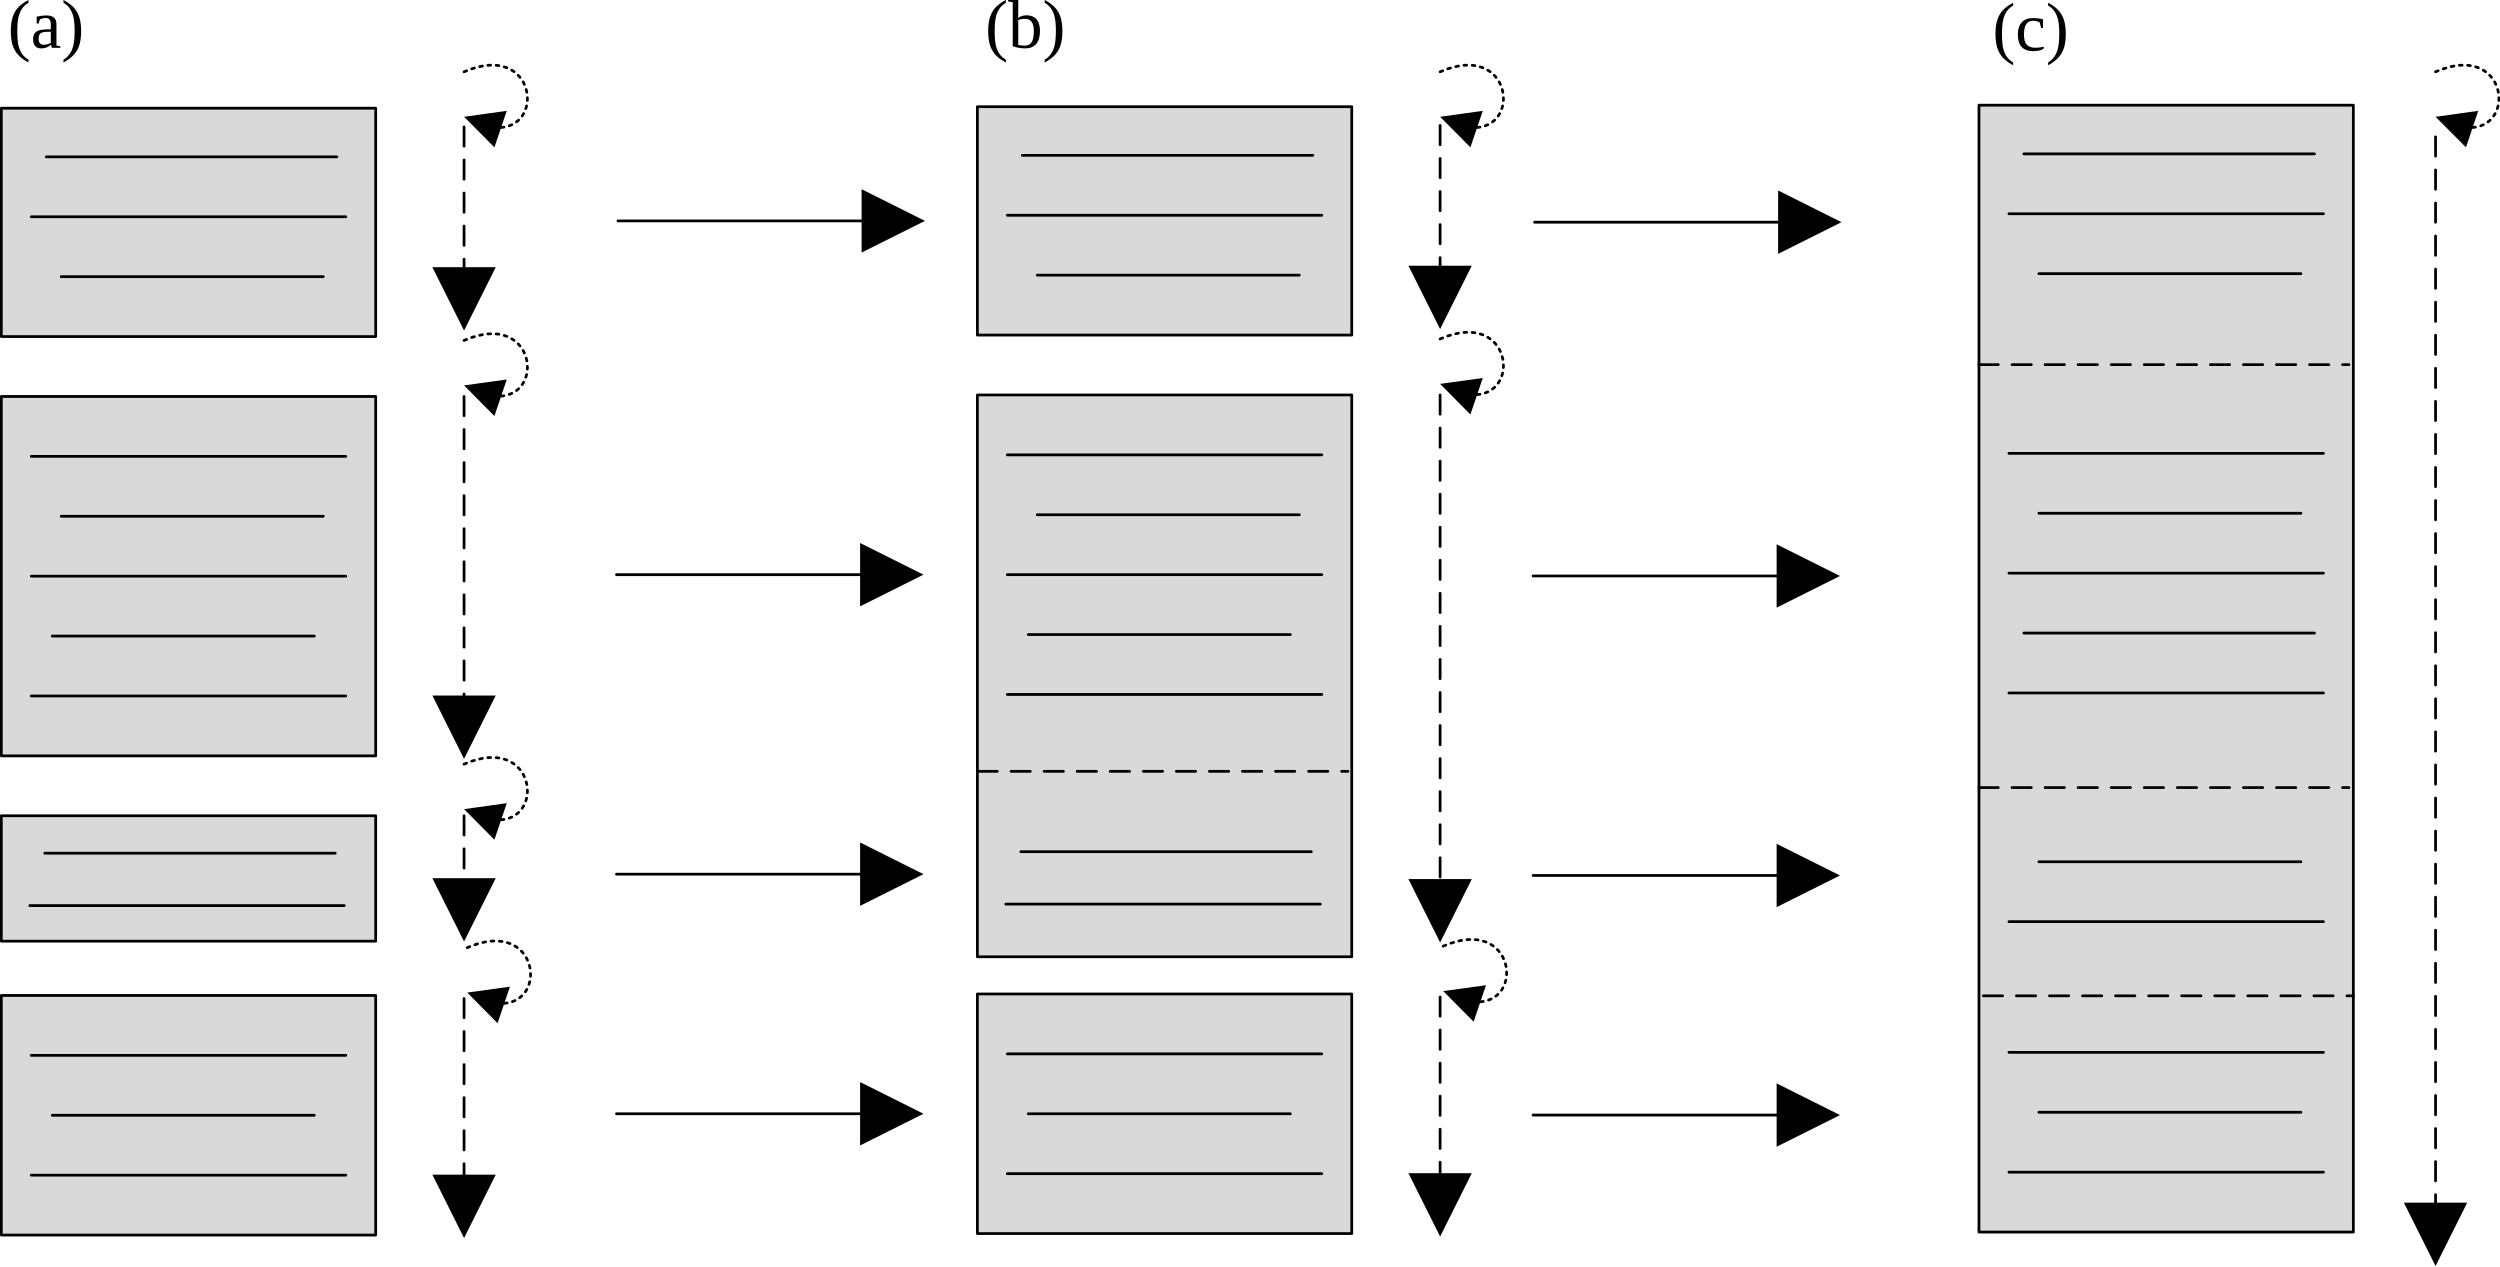
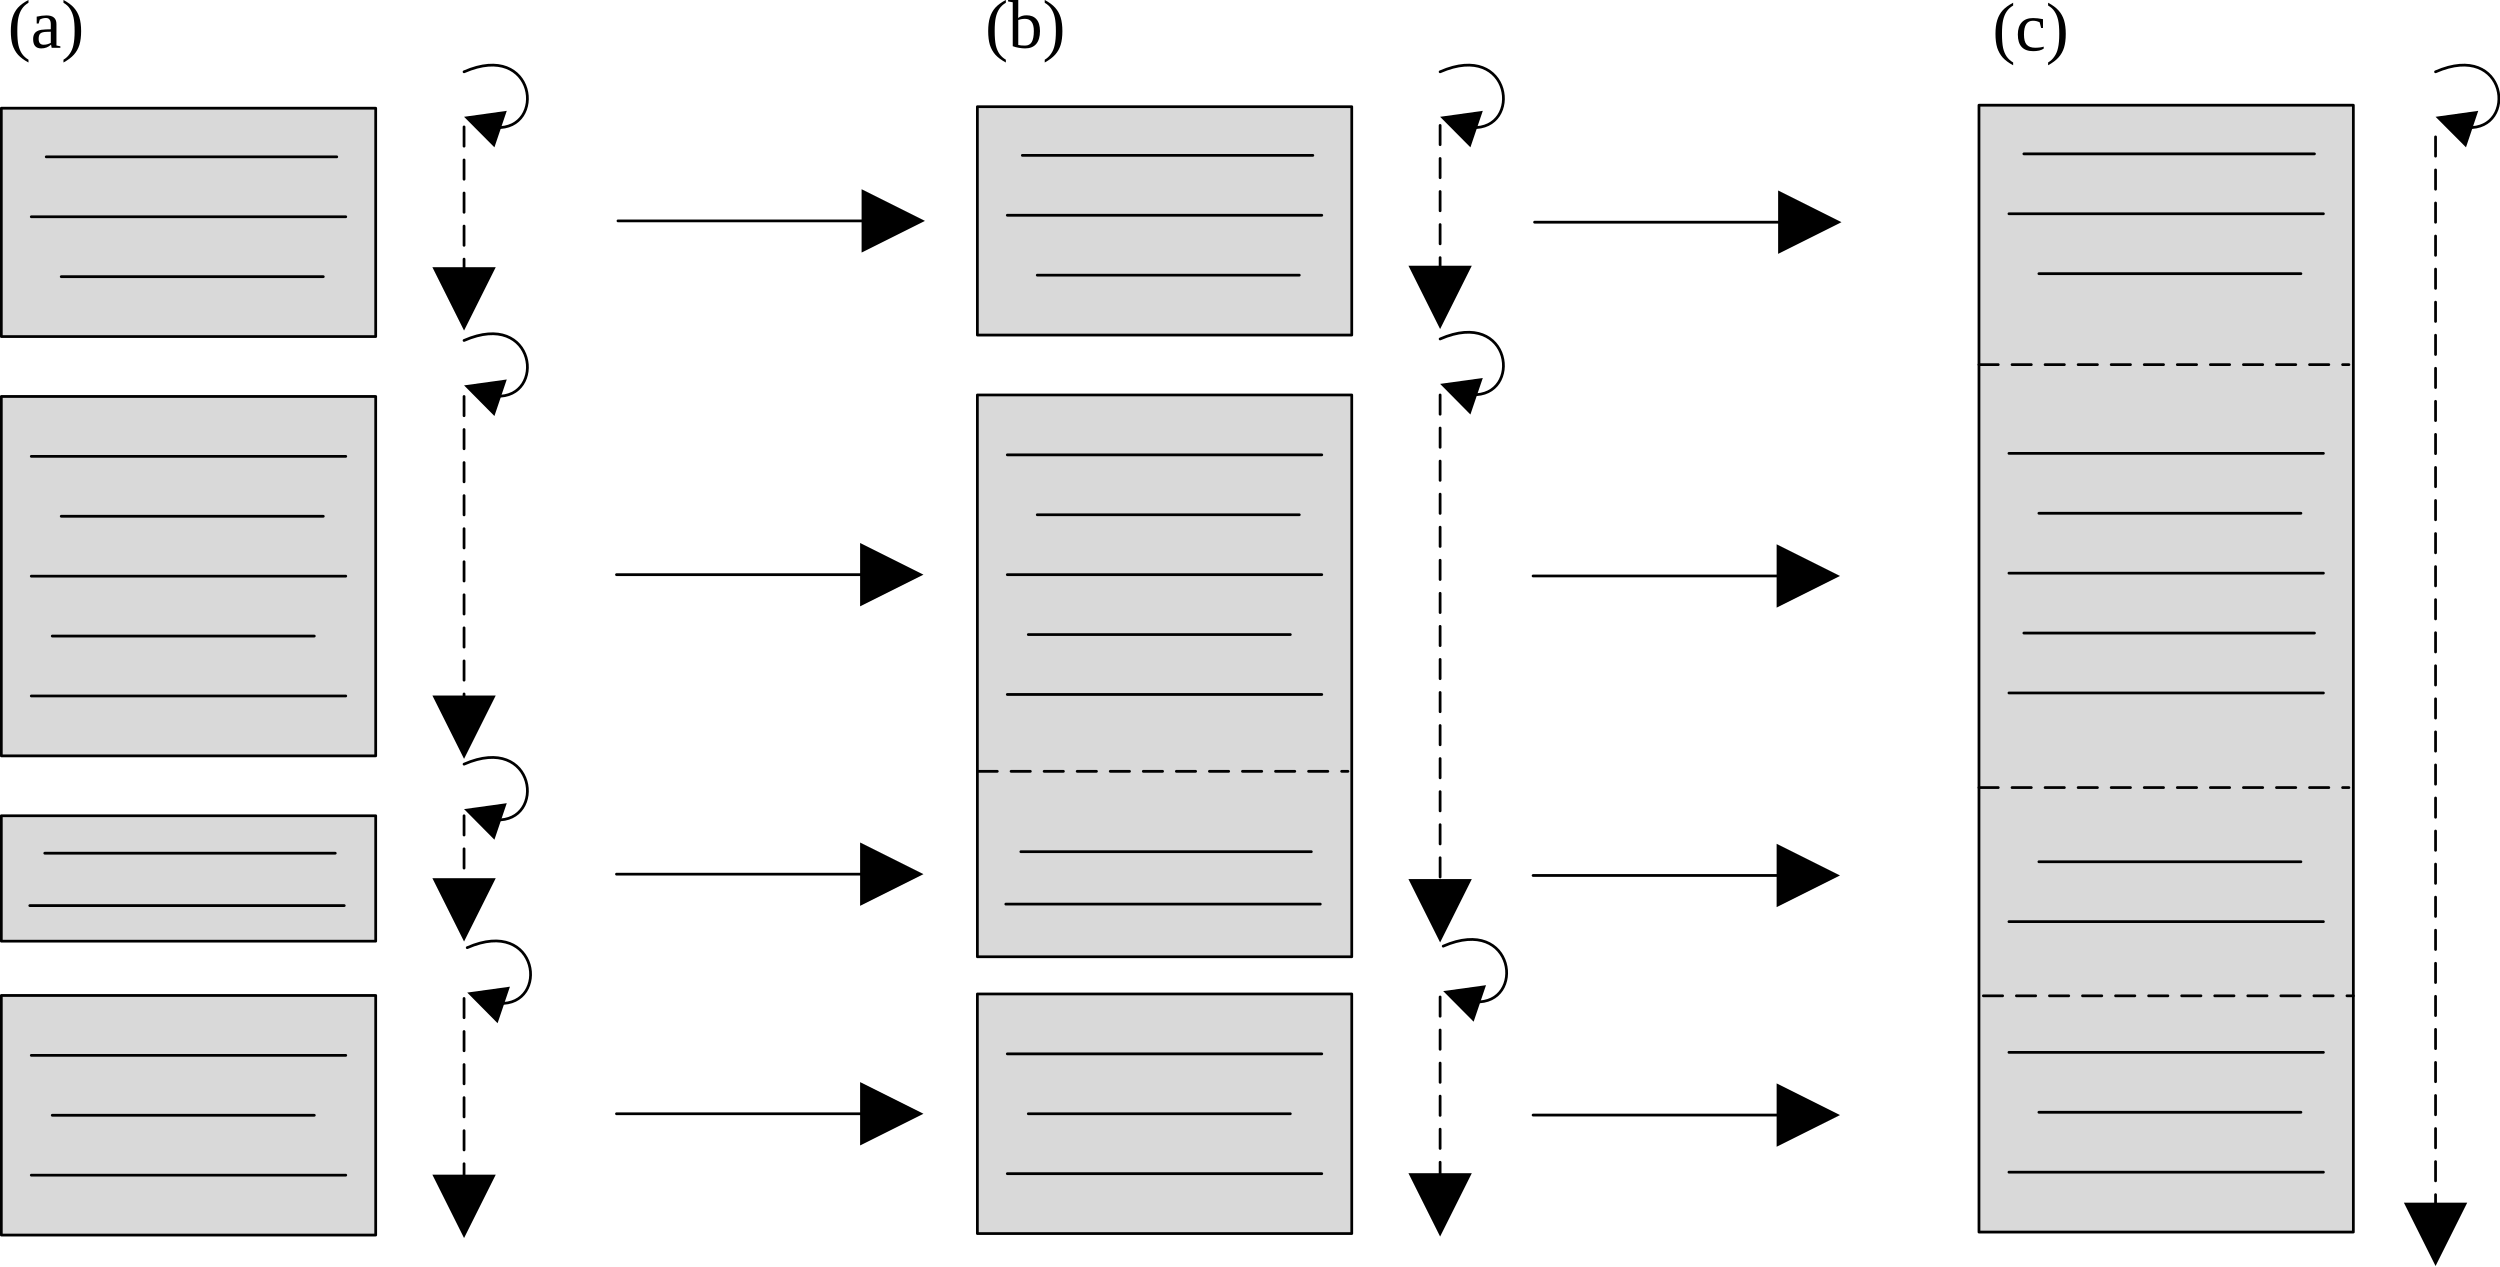
<svg xmlns="http://www.w3.org/2000/svg" id="svg2" version="1.1" width="398.096" height="201.598" xml:space="preserve">
  <defs id="defs6" />
  <g id="g10" transform="matrix(1.25,0,0,-1.25,-17.57462,146.1074)">
    <path d="m 14.228,-3.011 47.692,0 0,15.977 -47.692,0 0,-15.977 z" style="fill:#d9d9d9;fill-opacity:1;fill-rule:evenodd;stroke:none" id="path12" />
    <path d="m 14.228,-3.011 47.692,0 0,15.977 -47.692,0 0,-15.977 z" style="fill:none;stroke:#000000;stroke-width:0.351;stroke-linecap:round;stroke-linejoin:round;stroke-miterlimit:10;stroke-opacity:1;stroke-dasharray:none" id="path14" />
    <path d="m 14.228,-40.449 47.692,0 0,30.523 -47.692,0 0,-30.523 z" style="fill:#d9d9d9;fill-opacity:1;fill-rule:evenodd;stroke:none" id="path16" />
    <path d="m 14.228,-40.449 47.692,0 0,30.523 -47.692,0 0,-30.523 z" style="fill:none;stroke:#000000;stroke-width:0.351;stroke-linecap:round;stroke-linejoin:round;stroke-miterlimit:10;stroke-opacity:1;stroke-dasharray:none" id="path18" />
    <path d="m 14.228,20.596 47.692,0 0,45.784 -47.692,0 0,-45.784 z" style="fill:#d9d9d9;fill-opacity:1;fill-rule:evenodd;stroke:none" id="path20" />
    <path d="m 14.228,20.596 47.692,0 0,45.784 -47.692,0 0,-45.784 z" style="fill:none;stroke:#000000;stroke-width:0.351;stroke-linecap:round;stroke-linejoin:round;stroke-miterlimit:10;stroke-opacity:1;stroke-dasharray:none" id="path22" />
    <path d="m 266.163,-40.068 47.692,0 0,143.553 -47.692,0 0,-143.553 z" style="fill:#d9d9d9;fill-opacity:1;fill-rule:evenodd;stroke:none" id="path24" />
    <path d="m 266.163,-40.068 47.692,0 0,143.553 -47.692,0 0,-143.553 z" style="fill:none;stroke:#000000;stroke-width:0.351;stroke-linecap:round;stroke-linejoin:round;stroke-miterlimit:10;stroke-opacity:1;stroke-dasharray:none" id="path26" />
    <path d="m 271.88,97.285 37.021,0" style="fill:none;stroke:#000000;stroke-width:0.351;stroke-linecap:round;stroke-linejoin:round;stroke-miterlimit:10;stroke-opacity:1;stroke-dasharray:none" id="path28" />
    <path d="m 269.98,89.654 40.062,0" style="fill:none;stroke:#000000;stroke-width:0.351;stroke-linecap:round;stroke-linejoin:round;stroke-miterlimit:10;stroke-opacity:1;stroke-dasharray:none" id="path30" />
    <path d="m 273.796,82.023 33.38,0" style="fill:none;stroke:#000000;stroke-width:0.351;stroke-linecap:round;stroke-linejoin:round;stroke-miterlimit:10;stroke-opacity:1;stroke-dasharray:none" id="path32" />
    <path d="m 269.98,59.132 40.062,0" style="fill:none;stroke:#000000;stroke-width:0.351;stroke-linecap:round;stroke-linejoin:round;stroke-miterlimit:10;stroke-opacity:1;stroke-dasharray:none" id="path34" />
    <path d="m 273.796,51.501 33.38,0" style="fill:none;stroke:#000000;stroke-width:0.351;stroke-linecap:round;stroke-linejoin:round;stroke-miterlimit:10;stroke-opacity:1;stroke-dasharray:none" id="path36" />
    <path d="m 269.98,43.87 40.062,0" style="fill:none;stroke:#000000;stroke-width:0.351;stroke-linecap:round;stroke-linejoin:round;stroke-miterlimit:10;stroke-opacity:1;stroke-dasharray:none" id="path38" />
    <path d="m 271.88,36.239 37.021,0" style="fill:none;stroke:#000000;stroke-width:0.351;stroke-linecap:round;stroke-linejoin:round;stroke-miterlimit:10;stroke-opacity:1;stroke-dasharray:none" id="path40" />
    <path d="m 269.98,28.609 40.062,0" style="fill:none;stroke:#000000;stroke-width:0.351;stroke-linecap:round;stroke-linejoin:round;stroke-miterlimit:10;stroke-opacity:1;stroke-dasharray:none" id="path42" />
    <g id="g44" transform="matrix(1.462128,0,0,1.462128,-6.49429,-54.01632)">
      <path d="m 226.26,104.96 0,-93.548" style="fill:none;stroke:#000000;stroke-width:0.24;stroke-linecap:round;stroke-linejoin:round;stroke-miterlimit:10;stroke-opacity:1;stroke-dasharray:1.68, 1.2;stroke-dashoffset:0" id="path46" />
    </g>
    <path d="m 328.362,-36.322 -4.035,-8.071 -4.035,8.071 8.071,0 z" style="fill:#000000;fill-opacity:1;fill-rule:evenodd;stroke:none" id="path48" />
    <path d="m 14.228,74.011 47.692,0 0,29.092 -47.692,0 0,-29.092 z" style="fill:#d9d9d9;fill-opacity:1;fill-rule:evenodd;stroke:none" id="path50" />
    <path d="m 14.228,74.011 47.692,0 0,29.092 -47.692,0 0,-29.092 z" style="fill:none;stroke:#000000;stroke-width:0.351;stroke-linecap:round;stroke-linejoin:round;stroke-miterlimit:10;stroke-opacity:1;stroke-dasharray:none" id="path52" />
    <path d="m 19.951,96.905 37.009,0" style="fill:none;stroke:#000000;stroke-width:0.351;stroke-linecap:round;stroke-linejoin:round;stroke-miterlimit:10;stroke-opacity:1;stroke-dasharray:none" id="path54" />
    <path d="m 18.045,89.272 40.061,0" style="fill:none;stroke:#000000;stroke-width:0.351;stroke-linecap:round;stroke-linejoin:round;stroke-miterlimit:10;stroke-opacity:1;stroke-dasharray:none" id="path56" />
    <path d="m 21.859,81.641 33.385,0" style="fill:none;stroke:#000000;stroke-width:0.351;stroke-linecap:round;stroke-linejoin:round;stroke-miterlimit:10;stroke-opacity:1;stroke-dasharray:none" id="path58" />
    <path d="m 18.045,58.75 40.061,0" style="fill:none;stroke:#000000;stroke-width:0.351;stroke-linecap:round;stroke-linejoin:round;stroke-miterlimit:10;stroke-opacity:1;stroke-dasharray:none" id="path60" />
    <path d="m 21.859,51.119 33.385,0" style="fill:none;stroke:#000000;stroke-width:0.351;stroke-linecap:round;stroke-linejoin:round;stroke-miterlimit:10;stroke-opacity:1;stroke-dasharray:none" id="path62" />
    <path d="m 18.045,43.489 40.061,0" style="fill:none;stroke:#000000;stroke-width:0.351;stroke-linecap:round;stroke-linejoin:round;stroke-miterlimit:10;stroke-opacity:1;stroke-dasharray:none" id="path64" />
    <path d="m 18.045,28.227 40.061,0" style="fill:none;stroke:#000000;stroke-width:0.351;stroke-linecap:round;stroke-linejoin:round;stroke-miterlimit:10;stroke-opacity:1;stroke-dasharray:none" id="path66" />
    <path d="m 20.714,35.858 33.385,0" style="fill:none;stroke:#000000;stroke-width:0.351;stroke-linecap:round;stroke-linejoin:round;stroke-miterlimit:10;stroke-opacity:1;stroke-dasharray:none" id="path68" />
    <path d="m 17.853,1.52 40.061,0" style="fill:none;stroke:#000000;stroke-width:0.351;stroke-linecap:round;stroke-linejoin:round;stroke-miterlimit:10;stroke-opacity:1;stroke-dasharray:none" id="path70" />
    <g id="g72" transform="matrix(1.462128,0,0,1.462128,-6.49429,-54.01632)">
      <path d="m 54.489,105.83 0,-12.916" style="fill:none;stroke:#000000;stroke-width:0.24;stroke-linecap:round;stroke-linejoin:round;stroke-miterlimit:10;stroke-opacity:1;stroke-dasharray:1.68, 1.2;stroke-dashoffset:0" id="path74" />
    </g>
    <path d="m 77.211,82.845 -4.035,-8.071 -4.035,8.071 8.071,0 z" style="fill:#000000;fill-opacity:1;fill-rule:evenodd;stroke:none" id="path76" />
    <path d="m 273.796,7.106 33.38,0" style="fill:none;stroke:#000000;stroke-width:0.351;stroke-linecap:round;stroke-linejoin:round;stroke-miterlimit:10;stroke-opacity:1;stroke-dasharray:none" id="path78" />
    <path d="m 269.98,-0.524 40.062,0" style="fill:none;stroke:#000000;stroke-width:0.351;stroke-linecap:round;stroke-linejoin:round;stroke-miterlimit:10;stroke-opacity:1;stroke-dasharray:none" id="path80" />
    <path d="m 269.98,-17.175 40.062,0" style="fill:none;stroke:#000000;stroke-width:0.351;stroke-linecap:round;stroke-linejoin:round;stroke-miterlimit:10;stroke-opacity:1;stroke-dasharray:none" id="path82" />
    <path d="m 273.796,-24.806 33.38,0" style="fill:none;stroke:#000000;stroke-width:0.351;stroke-linecap:round;stroke-linejoin:round;stroke-miterlimit:10;stroke-opacity:1;stroke-dasharray:none" id="path84" />
    <path d="m 269.98,-32.437 40.062,0" style="fill:none;stroke:#000000;stroke-width:0.351;stroke-linecap:round;stroke-linejoin:round;stroke-miterlimit:10;stroke-opacity:1;stroke-dasharray:none" id="path86" />
    <path d="m 19.761,8.196 37.009,0" style="fill:none;stroke:#000000;stroke-width:0.351;stroke-linecap:round;stroke-linejoin:round;stroke-miterlimit:10;stroke-opacity:1;stroke-dasharray:none" id="path88" />
    <path d="m 18.045,-17.557 40.061,0" style="fill:none;stroke:#000000;stroke-width:0.351;stroke-linecap:round;stroke-linejoin:round;stroke-miterlimit:10;stroke-opacity:1;stroke-dasharray:none" id="path90" />
    <path d="m 18.045,-32.818 40.061,0" style="fill:none;stroke:#000000;stroke-width:0.351;stroke-linecap:round;stroke-linejoin:round;stroke-miterlimit:10;stroke-opacity:1;stroke-dasharray:none" id="path92" />
    <path d="m 20.714,-25.188 33.385,0" style="fill:none;stroke:#000000;stroke-width:0.351;stroke-linecap:round;stroke-linejoin:round;stroke-miterlimit:10;stroke-opacity:1;stroke-dasharray:none" id="path94" />
    <g id="g96" transform="matrix(1.462128,0,0,1.462128,-6.49429,-54.01632)">
      <path d="m 54.489,82.344 0,-26.745" style="fill:none;stroke:#000000;stroke-width:0.24;stroke-linecap:round;stroke-linejoin:round;stroke-miterlimit:10;stroke-opacity:1;stroke-dasharray:1.68, 1.2;stroke-dashoffset:0" id="path98" />
    </g>
    <path d="m 77.211,28.285 -4.035,-8.071 -4.035,8.071 8.071,0 z" style="fill:#000000;fill-opacity:1;fill-rule:evenodd;stroke:none" id="path100" />
    <g id="g102" transform="matrix(1.462128,0,0,1.462128,-6.49429,-54.01632)">
      <path d="m 54.489,45.811 0,-6.129" style="fill:none;stroke:#000000;stroke-width:0.24;stroke-linecap:round;stroke-linejoin:round;stroke-miterlimit:10;stroke-opacity:1;stroke-dasharray:1.68, 1.2;stroke-dashoffset:0" id="path104" />
    </g>
    <path d="m 77.211,5.013 -4.035,-8.071 -4.035,8.071 8.071,0 z" style="fill:#000000;fill-opacity:1;fill-rule:evenodd;stroke:none" id="path106" />
    <g id="g108" transform="matrix(1.462128,0,0,1.462128,-6.49429,-54.01632)">
      <path d="m 54.489,29.894 0,-16.046" style="fill:none;stroke:#000000;stroke-width:0.24;stroke-linecap:round;stroke-linejoin:round;stroke-miterlimit:10;stroke-opacity:1;stroke-dasharray:1.68, 1.2;stroke-dashoffset:0" id="path110" />
    </g>
    <path d="m 77.211,-32.76 -4.035,-8.071 -4.035,8.071 8.071,0 z" style="fill:#000000;fill-opacity:1;fill-rule:evenodd;stroke:none" id="path112" />
    <g id="g114" transform="matrix(1.462128,0,0,1.462128,-6.49429,-54.01632)">
-       <path d="m 54.489,87.222 c 6.273,2.746 7.201,-5.078 2.785,-4.856" style="fill:none;stroke:#000000;stroke-width:0.24;stroke-linecap:round;stroke-linejoin:round;stroke-miterlimit:10;stroke-opacity:1;stroke-dasharray:0.24, 0.48;stroke-dashoffset:0" id="path116" />
+       <path d="m 54.489,87.222 c 6.273,2.746 7.201,-5.078 2.785,-4.856" style="fill:none;stroke:#000000;stroke-width:0.24;stroke-linecap:round;stroke-linejoin:round;stroke-miterlimit:10;stroke-opacity:1;stroke-dasharray:none;stroke-dashoffset:0" id="path116" />
    </g>
    <path d="m 77.043,63.89 -3.867,3.901 5.441,0.753 -1.573,-4.654 z" style="fill:#000000;fill-opacity:1;fill-rule:evenodd;stroke:none" id="path118" />
    <path d="m 209.55,88.581 32.035,0" style="fill:none;stroke:#000000;stroke-width:0.351;stroke-linecap:round;stroke-linejoin:round;stroke-miterlimit:10;stroke-opacity:1;stroke-dasharray:none" id="path120" />
    <path d="m 240.576,92.621 8.071,-4.04 -8.071,-4.035 0,8.075 z" style="fill:#000000;fill-opacity:1;fill-rule:evenodd;stroke:none" id="path122" />
    <path d="m 209.36,43.512 32.035,0" style="fill:none;stroke:#000000;stroke-width:0.351;stroke-linecap:round;stroke-linejoin:round;stroke-miterlimit:10;stroke-opacity:1;stroke-dasharray:none" id="path124" />
    <path d="m 240.386,47.548 8.071,-4.035 -8.071,-4.035 0,8.071 z" style="fill:#000000;fill-opacity:1;fill-rule:evenodd;stroke:none" id="path126" />
    <path d="m 209.36,5.359 32.035,0" style="fill:none;stroke:#000000;stroke-width:0.351;stroke-linecap:round;stroke-linejoin:round;stroke-miterlimit:10;stroke-opacity:1;stroke-dasharray:none" id="path128" />
    <path d="m 240.386,9.395 8.071,-4.035 -8.071,-4.035 0,8.071 z" style="fill:#000000;fill-opacity:1;fill-rule:evenodd;stroke:none" id="path130" />
    <path d="m 209.36,-25.164 32.035,0" style="fill:none;stroke:#000000;stroke-width:0.351;stroke-linecap:round;stroke-linejoin:round;stroke-miterlimit:10;stroke-opacity:1;stroke-dasharray:none" id="path132" />
    <path d="m 240.386,-21.129 8.071,-4.035 -8.071,-4.035 0,8.071 z" style="fill:#000000;fill-opacity:1;fill-rule:evenodd;stroke:none" id="path134" />
-     <g id="g136" transform="matrix(1.462128,0,0,1.462128,-6.49429,-54.01632)">
-       <path d="m 54.489,50.307 c 6.273,2.746 7.201,-5.079 2.785,-4.856" style="fill:none;stroke:#000000;stroke-width:0.24;stroke-linecap:round;stroke-linejoin:round;stroke-miterlimit:10;stroke-opacity:1;stroke-dasharray:0.24, 0.48;stroke-dashoffset:0" id="path138" />
+     <g id="g136" transform="matrix(1.462128,0,0,1.462128,-6.49429,-54.01632)" style="stroke-width:0.24;stroke-miterlimit:10;stroke-dasharray:none;stroke-dashoffset:0">
+       <path d="m 54.489,50.307 c 6.273,2.746 7.201,-5.079 2.785,-4.856" style="fill:none;stroke:#000000;stroke-width:0.24;stroke-linecap:round;stroke-linejoin:round;stroke-miterlimit:10;stroke-opacity:1;stroke-dasharray:none;stroke-dashoffset:0" id="path138" />
    </g>
    <path d="m 77.043,9.915 -3.867,3.899 5.441,0.753 -1.573,-4.652 z" style="fill:#000000;fill-opacity:1;fill-rule:evenodd;stroke:none" id="path140" />
-     <g id="g142" transform="matrix(1.462128,0,0,1.462128,-6.49429,-54.01632)">
-       <path d="m 54.765,34.319 c 6.272,2.746 7.201,-5.078 2.785,-4.856" style="fill:none;stroke:#000000;stroke-width:0.24;stroke-linecap:round;stroke-linejoin:round;stroke-miterlimit:10;stroke-opacity:1;stroke-dasharray:0.24, 0.48;stroke-dashoffset:0" id="path144" />
+     <g id="g142" transform="matrix(1.462128,0,0,1.462128,-6.49429,-54.01632)" style="stroke-width:0.24;stroke-miterlimit:10;stroke-dasharray:none;stroke-dashoffset:0">
+       <path d="m 54.765,34.319 c 6.272,2.746 7.201,-5.078 2.785,-4.856" style="fill:none;stroke:#000000;stroke-width:0.24;stroke-linecap:round;stroke-linejoin:round;stroke-miterlimit:10;stroke-opacity:1;stroke-dasharray:none;stroke-dashoffset:0" id="path144" />
    </g>
    <path d="m 77.447,-13.461 -3.867,3.901 5.441,0.753 -1.573,-4.654 z" style="fill:#000000;fill-opacity:1;fill-rule:evenodd;stroke:none" id="path146" />
    <path d="m 138.568,-40.259 47.692,0 0,30.523 -47.692,0 0,-30.523 z" style="fill:#d9d9d9;fill-opacity:1;fill-rule:evenodd;stroke:none" id="path148" />
    <path d="m 138.568,-40.259 47.692,0 0,30.523 -47.692,0 0,-30.523 z" style="fill:none;stroke:#000000;stroke-width:0.351;stroke-linecap:round;stroke-linejoin:round;stroke-miterlimit:10;stroke-opacity:1;stroke-dasharray:none" id="path150" />
    <path d="m 138.568,-4.998 47.692,0 0,71.57 -47.692,0 0,-71.57 z" style="fill:#d9d9d9;fill-opacity:1;fill-rule:evenodd;stroke:none" id="path152" />
    <path d="m 138.568,-4.998 47.692,0 0,71.57 -47.692,0 0,-71.57 z" style="fill:none;stroke:#000000;stroke-width:0.351;stroke-linecap:round;stroke-linejoin:round;stroke-miterlimit:10;stroke-opacity:1;stroke-dasharray:none" id="path154" />
    <path d="m 138.568,74.202 47.692,0 0,29.092 -47.692,0 0,-29.092 z" style="fill:#d9d9d9;fill-opacity:1;fill-rule:evenodd;stroke:none" id="path156" />
    <path d="m 138.568,74.202 47.692,0 0,29.092 -47.692,0 0,-29.092 z" style="fill:none;stroke:#000000;stroke-width:0.351;stroke-linecap:round;stroke-linejoin:round;stroke-miterlimit:10;stroke-opacity:1;stroke-dasharray:none" id="path158" />
    <path d="m 144.295,97.095 37.006,0" style="fill:none;stroke:#000000;stroke-width:0.351;stroke-linecap:round;stroke-linejoin:round;stroke-miterlimit:10;stroke-opacity:1;stroke-dasharray:none" id="path160" />
    <path d="m 142.38,89.464 40.062,0" style="fill:none;stroke:#000000;stroke-width:0.351;stroke-linecap:round;stroke-linejoin:round;stroke-miterlimit:10;stroke-opacity:1;stroke-dasharray:none" id="path162" />
    <path d="m 146.196,81.833 33.38,0" style="fill:none;stroke:#000000;stroke-width:0.351;stroke-linecap:round;stroke-linejoin:round;stroke-miterlimit:10;stroke-opacity:1;stroke-dasharray:none" id="path164" />
    <path d="m 142.38,58.94 40.062,0" style="fill:none;stroke:#000000;stroke-width:0.351;stroke-linecap:round;stroke-linejoin:round;stroke-miterlimit:10;stroke-opacity:1;stroke-dasharray:none" id="path166" />
    <path d="m 146.196,51.31 33.38,0" style="fill:none;stroke:#000000;stroke-width:0.351;stroke-linecap:round;stroke-linejoin:round;stroke-miterlimit:10;stroke-opacity:1;stroke-dasharray:none" id="path168" />
    <path d="m 142.38,43.679 40.062,0" style="fill:none;stroke:#000000;stroke-width:0.351;stroke-linecap:round;stroke-linejoin:round;stroke-miterlimit:10;stroke-opacity:1;stroke-dasharray:none" id="path170" />
    <path d="m 142.38,28.418 40.062,0" style="fill:none;stroke:#000000;stroke-width:0.351;stroke-linecap:round;stroke-linejoin:round;stroke-miterlimit:10;stroke-opacity:1;stroke-dasharray:none" id="path172" />
    <path d="m 145.055,36.048 33.38,0" style="fill:none;stroke:#000000;stroke-width:0.351;stroke-linecap:round;stroke-linejoin:round;stroke-miterlimit:10;stroke-opacity:1;stroke-dasharray:none" id="path174" />
    <path d="m 142.19,1.71 40.062,0" style="fill:none;stroke:#000000;stroke-width:0.351;stroke-linecap:round;stroke-linejoin:round;stroke-miterlimit:10;stroke-opacity:1;stroke-dasharray:none" id="path176" />
    <g id="g178" transform="matrix(1.462128,0,0,1.462128,-6.49429,-54.01632)">
      <path d="m 139.53,105.96 0,-12.915" style="fill:none;stroke:#000000;stroke-width:0.24;stroke-linecap:round;stroke-linejoin:round;stroke-miterlimit:10;stroke-opacity:1;stroke-dasharray:1.68, 1.2;stroke-dashoffset:0" id="path180" />
    </g>
    <path d="m 201.552,83.036 -4.035,-8.071 -4.035,8.071 8.071,0 z" style="fill:#000000;fill-opacity:1;fill-rule:evenodd;stroke:none" id="path182" />
    <path d="m 144.105,8.387 37.006,0" style="fill:none;stroke:#000000;stroke-width:0.351;stroke-linecap:round;stroke-linejoin:round;stroke-miterlimit:10;stroke-opacity:1;stroke-dasharray:none" id="path184" />
    <path d="m 142.38,-17.367 40.062,0" style="fill:none;stroke:#000000;stroke-width:0.351;stroke-linecap:round;stroke-linejoin:round;stroke-miterlimit:10;stroke-opacity:1;stroke-dasharray:none" id="path186" />
    <path d="m 142.38,-32.628 40.062,0" style="fill:none;stroke:#000000;stroke-width:0.351;stroke-linecap:round;stroke-linejoin:round;stroke-miterlimit:10;stroke-opacity:1;stroke-dasharray:none" id="path188" />
    <path d="m 145.055,-24.997 33.38,0" style="fill:none;stroke:#000000;stroke-width:0.351;stroke-linecap:round;stroke-linejoin:round;stroke-miterlimit:10;stroke-opacity:1;stroke-dasharray:none" id="path190" />
    <g id="g192" transform="matrix(1.462128,0,0,1.462128,-6.49429,-54.01632)">
      <path d="m 139.53,82.474 0,-42.871" style="fill:none;stroke:#000000;stroke-width:0.24;stroke-linecap:round;stroke-linejoin:round;stroke-miterlimit:10;stroke-opacity:1;stroke-dasharray:1.68, 1.2;stroke-dashoffset:0" id="path194" />
    </g>
    <path d="m 201.552,4.897 -4.035,-8.071 -4.035,8.071 8.071,0 z" style="fill:#000000;fill-opacity:1;fill-rule:evenodd;stroke:none" id="path196" />
    <g id="g198" transform="matrix(1.462128,0,0,1.462128,-6.49429,-54.01632)">
      <path d="m 139.53,30.024 0,-16.046" style="fill:none;stroke:#000000;stroke-width:0.24;stroke-linecap:round;stroke-linejoin:round;stroke-miterlimit:10;stroke-opacity:1;stroke-dasharray:1.68, 1.2;stroke-dashoffset:0" id="path200" />
    </g>
    <path d="m 201.552,-32.57 -4.035,-8.07 -4.035,8.07 8.071,0 z" style="fill:#000000;fill-opacity:1;fill-rule:evenodd;stroke:none" id="path202" />
-     <g id="g204" transform="matrix(1.462128,0,0,1.462128,-6.49429,-54.01632)">
-       <path d="m 139.53,87.353 c 6.27,2.746 7.2,-5.079 2.78,-4.856" style="fill:none;stroke:#000000;stroke-width:0.24;stroke-linecap:round;stroke-linejoin:round;stroke-miterlimit:10;stroke-opacity:1;stroke-dasharray:0.24, 0.48;stroke-dashoffset:0" id="path206" />
+     <g id="g204" transform="matrix(1.462128,0,0,1.462128,-6.49429,-54.01632)" style="stroke-width:0.24;stroke-miterlimit:10;stroke-dasharray:none;stroke-dashoffset:0">
+       <path d="m 139.53,87.353 c 6.27,2.746 7.2,-5.079 2.78,-4.856" style="fill:none;stroke:#000000;stroke-width:0.24;stroke-linecap:round;stroke-linejoin:round;stroke-miterlimit:10;stroke-opacity:1;stroke-dasharray:none;stroke-dashoffset:0" id="path206" />
    </g>
    <path d="m 201.376,64.081 -3.86,3.901 5.439,0.753 -1.579,-4.654 z" style="fill:#000000;fill-opacity:1;fill-rule:evenodd;stroke:none" id="path208" />
    <path d="m 92.783,88.747 32.045,0" style="fill:none;stroke:#000000;stroke-width:0.351;stroke-linecap:round;stroke-linejoin:round;stroke-miterlimit:10;stroke-opacity:1;stroke-dasharray:none" id="path210" />
    <path d="m 123.819,92.781 8.071,-4.034 -8.071,-4.035 0,8.069 z" style="fill:#000000;fill-opacity:1;fill-rule:evenodd;stroke:none" id="path212" />
    <path d="m 92.593,43.679 32.045,0" style="fill:none;stroke:#000000;stroke-width:0.351;stroke-linecap:round;stroke-linejoin:round;stroke-miterlimit:10;stroke-opacity:1;stroke-dasharray:none" id="path214" />
    <path d="m 123.629,47.714 8.071,-4.035 -8.071,-4.035 0,8.071 z" style="fill:#000000;fill-opacity:1;fill-rule:evenodd;stroke:none" id="path216" />
    <path d="m 92.593,5.526 32.045,0" style="fill:none;stroke:#000000;stroke-width:0.351;stroke-linecap:round;stroke-linejoin:round;stroke-miterlimit:10;stroke-opacity:1;stroke-dasharray:none" id="path218" />
    <path d="m 123.629,9.561 8.071,-4.035 -8.071,-4.035 0,8.071 z" style="fill:#000000;fill-opacity:1;fill-rule:evenodd;stroke:none" id="path220" />
    <path d="m 92.593,-24.997 32.045,0" style="fill:none;stroke:#000000;stroke-width:0.351;stroke-linecap:round;stroke-linejoin:round;stroke-miterlimit:10;stroke-opacity:1;stroke-dasharray:none" id="path222" />
    <path d="m 123.629,-20.962 8.071,-4.035 -8.071,-4.035 0,8.071 z" style="fill:#000000;fill-opacity:1;fill-rule:evenodd;stroke:none" id="path224" />
-     <g id="g226" transform="matrix(1.462128,0,0,1.462128,-6.49429,-54.01632)">
-       <path d="m 139.8,34.45 c 6.28,2.746 7.21,-5.079 2.79,-4.856" style="fill:none;stroke:#000000;stroke-width:0.24;stroke-linecap:round;stroke-linejoin:round;stroke-miterlimit:10;stroke-opacity:1;stroke-dasharray:0.24, 0.48;stroke-dashoffset:0" id="path228" />
+     <g id="g226" transform="matrix(1.462128,0,0,1.462128,-6.49429,-54.01632)" style="stroke-width:0.24;stroke-miterlimit:10;stroke-dasharray:none;stroke-dashoffset:0">
+       <path d="m 139.8,34.45 c 6.28,2.746 7.21,-5.079 2.79,-4.856" style="fill:none;stroke:#000000;stroke-width:0.24;stroke-linecap:round;stroke-linejoin:round;stroke-miterlimit:10;stroke-opacity:1;stroke-dasharray:none;stroke-dashoffset:0" id="path228" />
    </g>
    <path d="m 201.786,-13.27 -3.875,3.899 5.454,0.754 -1.579,-4.654 z" style="fill:#000000;fill-opacity:1;fill-rule:evenodd;stroke:none" id="path230" />
    <g id="g232" transform="matrix(1.462128,0,0,1.462128,-6.49429,-54.01632)">
      <path d="m 99.269,49.683 32.231,0" style="fill:none;stroke:#000000;stroke-width:0.24;stroke-linecap:round;stroke-linejoin:round;stroke-miterlimit:10;stroke-opacity:1;stroke-dasharray:1.68, 1.2;stroke-dashoffset:0" id="path234" />
    </g>
    <g id="g236" transform="matrix(1.462128,0,0,1.462128,-6.49429,-54.01632)">
      <path d="m 186.48,85.116 32.23,0" style="fill:none;stroke:#000000;stroke-width:0.24;stroke-linecap:round;stroke-linejoin:round;stroke-miterlimit:10;stroke-opacity:1;stroke-dasharray:1.68, 1.2;stroke-dashoffset:0" id="path238" />
    </g>
    <g id="g240" transform="matrix(1.462128,0,0,1.462128,-6.49429,-54.01632)">
      <path d="m 186.48,48.266 32.23,0" style="fill:none;stroke:#000000;stroke-width:0.24;stroke-linecap:round;stroke-linejoin:round;stroke-miterlimit:10;stroke-opacity:1;stroke-dasharray:1.68, 1.2;stroke-dashoffset:0" id="path242" />
    </g>
    <g id="g244" transform="matrix(1.462128,0,0,1.462128,-6.49429,-54.01632)">
      <path d="m 186.86,30.124 32.24,0" style="fill:none;stroke:#000000;stroke-width:0.24;stroke-linecap:round;stroke-linejoin:round;stroke-miterlimit:10;stroke-opacity:1;stroke-dasharray:1.68, 1.2;stroke-dashoffset:0" id="path246" />
    </g>
-     <g id="g248" transform="matrix(1.462128,0,0,1.462128,-6.49429,-54.01632)">
-       <path d="m 226.26,110.63 c 6.27,2.74 7.2,-5.08 2.79,-4.86" style="fill:none;stroke:#000000;stroke-width:0.24;stroke-linecap:round;stroke-linejoin:round;stroke-miterlimit:10;stroke-opacity:1;stroke-dasharray:0.24, 0.48;stroke-dashoffset:0" id="path250" />
+     <g id="g248" transform="matrix(1.462128,0,0,1.462128,-6.49429,-54.01632)" style="stroke-width:0.24;stroke-miterlimit:10;stroke-dasharray:none;stroke-dashoffset:0">
+       <path d="m 226.26,110.63 c 6.27,2.74 7.2,-5.08 2.79,-4.86" style="fill:none;stroke:#000000;stroke-width:0.24;stroke-linecap:round;stroke-linejoin:round;stroke-miterlimit:10;stroke-opacity:1;stroke-dasharray:none;stroke-dashoffset:0" id="path250" />
    </g>
    <path d="m 328.202,98.118 -3.875,3.889 5.439,0.76 -1.564,-4.65 z" style="fill:#000000;fill-opacity:1;fill-rule:evenodd;stroke:none" id="path252" />
-     <g id="g254" transform="matrix(1.462128,0,0,1.462128,-6.49429,-54.01632)">
-       <path d="m 139.53,110.63 c 6.27,2.74 7.2,-5.08 2.78,-4.86" style="fill:none;stroke:#000000;stroke-width:0.24;stroke-linecap:round;stroke-linejoin:round;stroke-miterlimit:10;stroke-opacity:1;stroke-dasharray:0.24, 0.48;stroke-dashoffset:0" id="path256" />
+     <g id="g254" transform="matrix(1.462128,0,0,1.462128,-6.49429,-54.01632)" style="stroke-width:0.24;stroke-miterlimit:10;stroke-dasharray:none;stroke-dashoffset:0">
+       <path d="m 139.53,110.63 c 6.27,2.74 7.2,-5.08 2.78,-4.86" style="fill:none;stroke:#000000;stroke-width:0.24;stroke-linecap:round;stroke-linejoin:round;stroke-miterlimit:10;stroke-opacity:1;stroke-dasharray:none;stroke-dashoffset:0" id="path256" />
    </g>
    <path d="m 201.376,98.118 -3.86,3.889 5.439,0.76 -1.579,-4.65 z" style="fill:#000000;fill-opacity:1;fill-rule:evenodd;stroke:none" id="path258" />
-     <g id="g260" transform="matrix(1.462128,0,0,1.462128,-6.49429,-54.01632)">
-       <path d="m 54.489,110.63 c 6.273,2.74 7.201,-5.08 2.785,-4.86" style="fill:none;stroke:#000000;stroke-width:0.24;stroke-linecap:round;stroke-linejoin:round;stroke-miterlimit:10;stroke-opacity:1;stroke-dasharray:0.24, 0.48;stroke-dashoffset:0" id="path262" />
+     <g id="g260" transform="matrix(1.462128,0,0,1.462128,-6.49429,-54.01632)" style="stroke-width:0.24;stroke-miterlimit:10;stroke-dasharray:none;stroke-dashoffset:0">
+       <path d="m 54.489,110.63 c 6.273,2.74 7.201,-5.08 2.785,-4.86" style="fill:none;stroke:#000000;stroke-width:0.24;stroke-linecap:round;stroke-linejoin:round;stroke-miterlimit:10;stroke-opacity:1;stroke-dasharray:none;stroke-dashoffset:0" id="path262" />
    </g>
    <path d="m 77.043,98.118 -3.867,3.889 5.441,0.76 -1.573,-4.65 z" style="fill:#000000;fill-opacity:1;fill-rule:evenodd;stroke:none" id="path264" />
    <text transform="scale(1,-1)" id="text266" x="15.047" y="-110.795" style="font-size:17.546px">
      <tspan style="font-size:8.773px;font-variant:normal;font-weight:normal;writing-mode:lr-tb;fill:#000000;fill-opacity:1;fill-rule:nonzero;stroke:none;font-family:Times New Roman;-inkscape-font-specification:Times New" x="15.047" y="-110.795" id="tspan268">(</tspan>
    </text>
    <text transform="scale(1,-1)" id="text270" x="17.969" y="-110.795" style="font-size:17.546px">
      <tspan style="font-size:8.773px;font-variant:normal;font-weight:normal;writing-mode:lr-tb;fill:#000000;fill-opacity:1;fill-rule:nonzero;stroke:none;font-family:Times New Roman;-inkscape-font-specification:Times New" x="17.969" y="-110.795" id="tspan272">a</tspan>
    </text>
    <text transform="scale(1,-1)" id="text274" x="21.864" y="-110.795" style="font-size:17.546px">
      <tspan style="font-size:8.773px;font-variant:normal;font-weight:normal;writing-mode:lr-tb;fill:#000000;fill-opacity:1;fill-rule:nonzero;stroke:none;font-family:Times New Roman;-inkscape-font-specification:Times New" x="21.864" y="-110.795" id="tspan276">)</tspan>
    </text>
    <text transform="scale(1,-1)" id="text278" x="139.555" y="-110.795" style="font-size:17.546px">
      <tspan style="font-size:8.773px;font-variant:normal;font-weight:normal;writing-mode:lr-tb;fill:#000000;fill-opacity:1;fill-rule:nonzero;stroke:none;font-family:Times New Roman;-inkscape-font-specification:Times New" x="139.555" y="-110.795" id="tspan280">(</tspan>
    </text>
    <text transform="scale(1,-1)" id="text282" x="142.482" y="-110.795" style="font-size:17.546px">
      <tspan style="font-size:8.773px;font-variant:normal;font-weight:normal;writing-mode:lr-tb;fill:#000000;fill-opacity:1;fill-rule:nonzero;stroke:none;font-family:Times New Roman;-inkscape-font-specification:Times New" x="142.482" y="-110.795" id="tspan284">b</tspan>
    </text>
    <text transform="scale(1,-1)" id="text286" x="146.868" y="-110.795" style="font-size:17.546px">
      <tspan style="font-size:8.773px;font-variant:normal;font-weight:normal;writing-mode:lr-tb;fill:#000000;fill-opacity:1;fill-rule:nonzero;stroke:none;font-family:Times New Roman;-inkscape-font-specification:Times New" x="146.868" y="-110.795" id="tspan288">)</tspan>
    </text>
    <text transform="scale(1,-1)" id="text290" x="267.874" y="-110.444" style="font-size:17.546px">
      <tspan style="font-size:8.773px;font-variant:normal;font-weight:normal;writing-mode:lr-tb;fill:#000000;fill-opacity:1;fill-rule:nonzero;stroke:none;font-family:Times New Roman;-inkscape-font-specification:Times New" x="267.874" y="-110.444" id="tspan292">(</tspan>
    </text>
    <text transform="scale(1,-1)" id="text294" x="270.784" y="-110.444" style="font-size:17.546px">
      <tspan style="font-size:8.773px;font-variant:normal;font-weight:normal;writing-mode:lr-tb;fill:#000000;fill-opacity:1;fill-rule:nonzero;stroke:none;font-family:Times New Roman;-inkscape-font-specification:Times New" x="270.784" y="-110.444" id="tspan296">c</tspan>
    </text>
    <text transform="scale(1,-1)" id="text298" x="274.688" y="-110.444" style="font-size:17.546px">
      <tspan style="font-size:8.773px;font-variant:normal;font-weight:normal;writing-mode:lr-tb;fill:#000000;fill-opacity:1;fill-rule:nonzero;stroke:none;font-family:Times New Roman;-inkscape-font-specification:Times New" x="274.688" y="-110.444" id="tspan300">)</tspan>
    </text>
  </g>
</svg>
